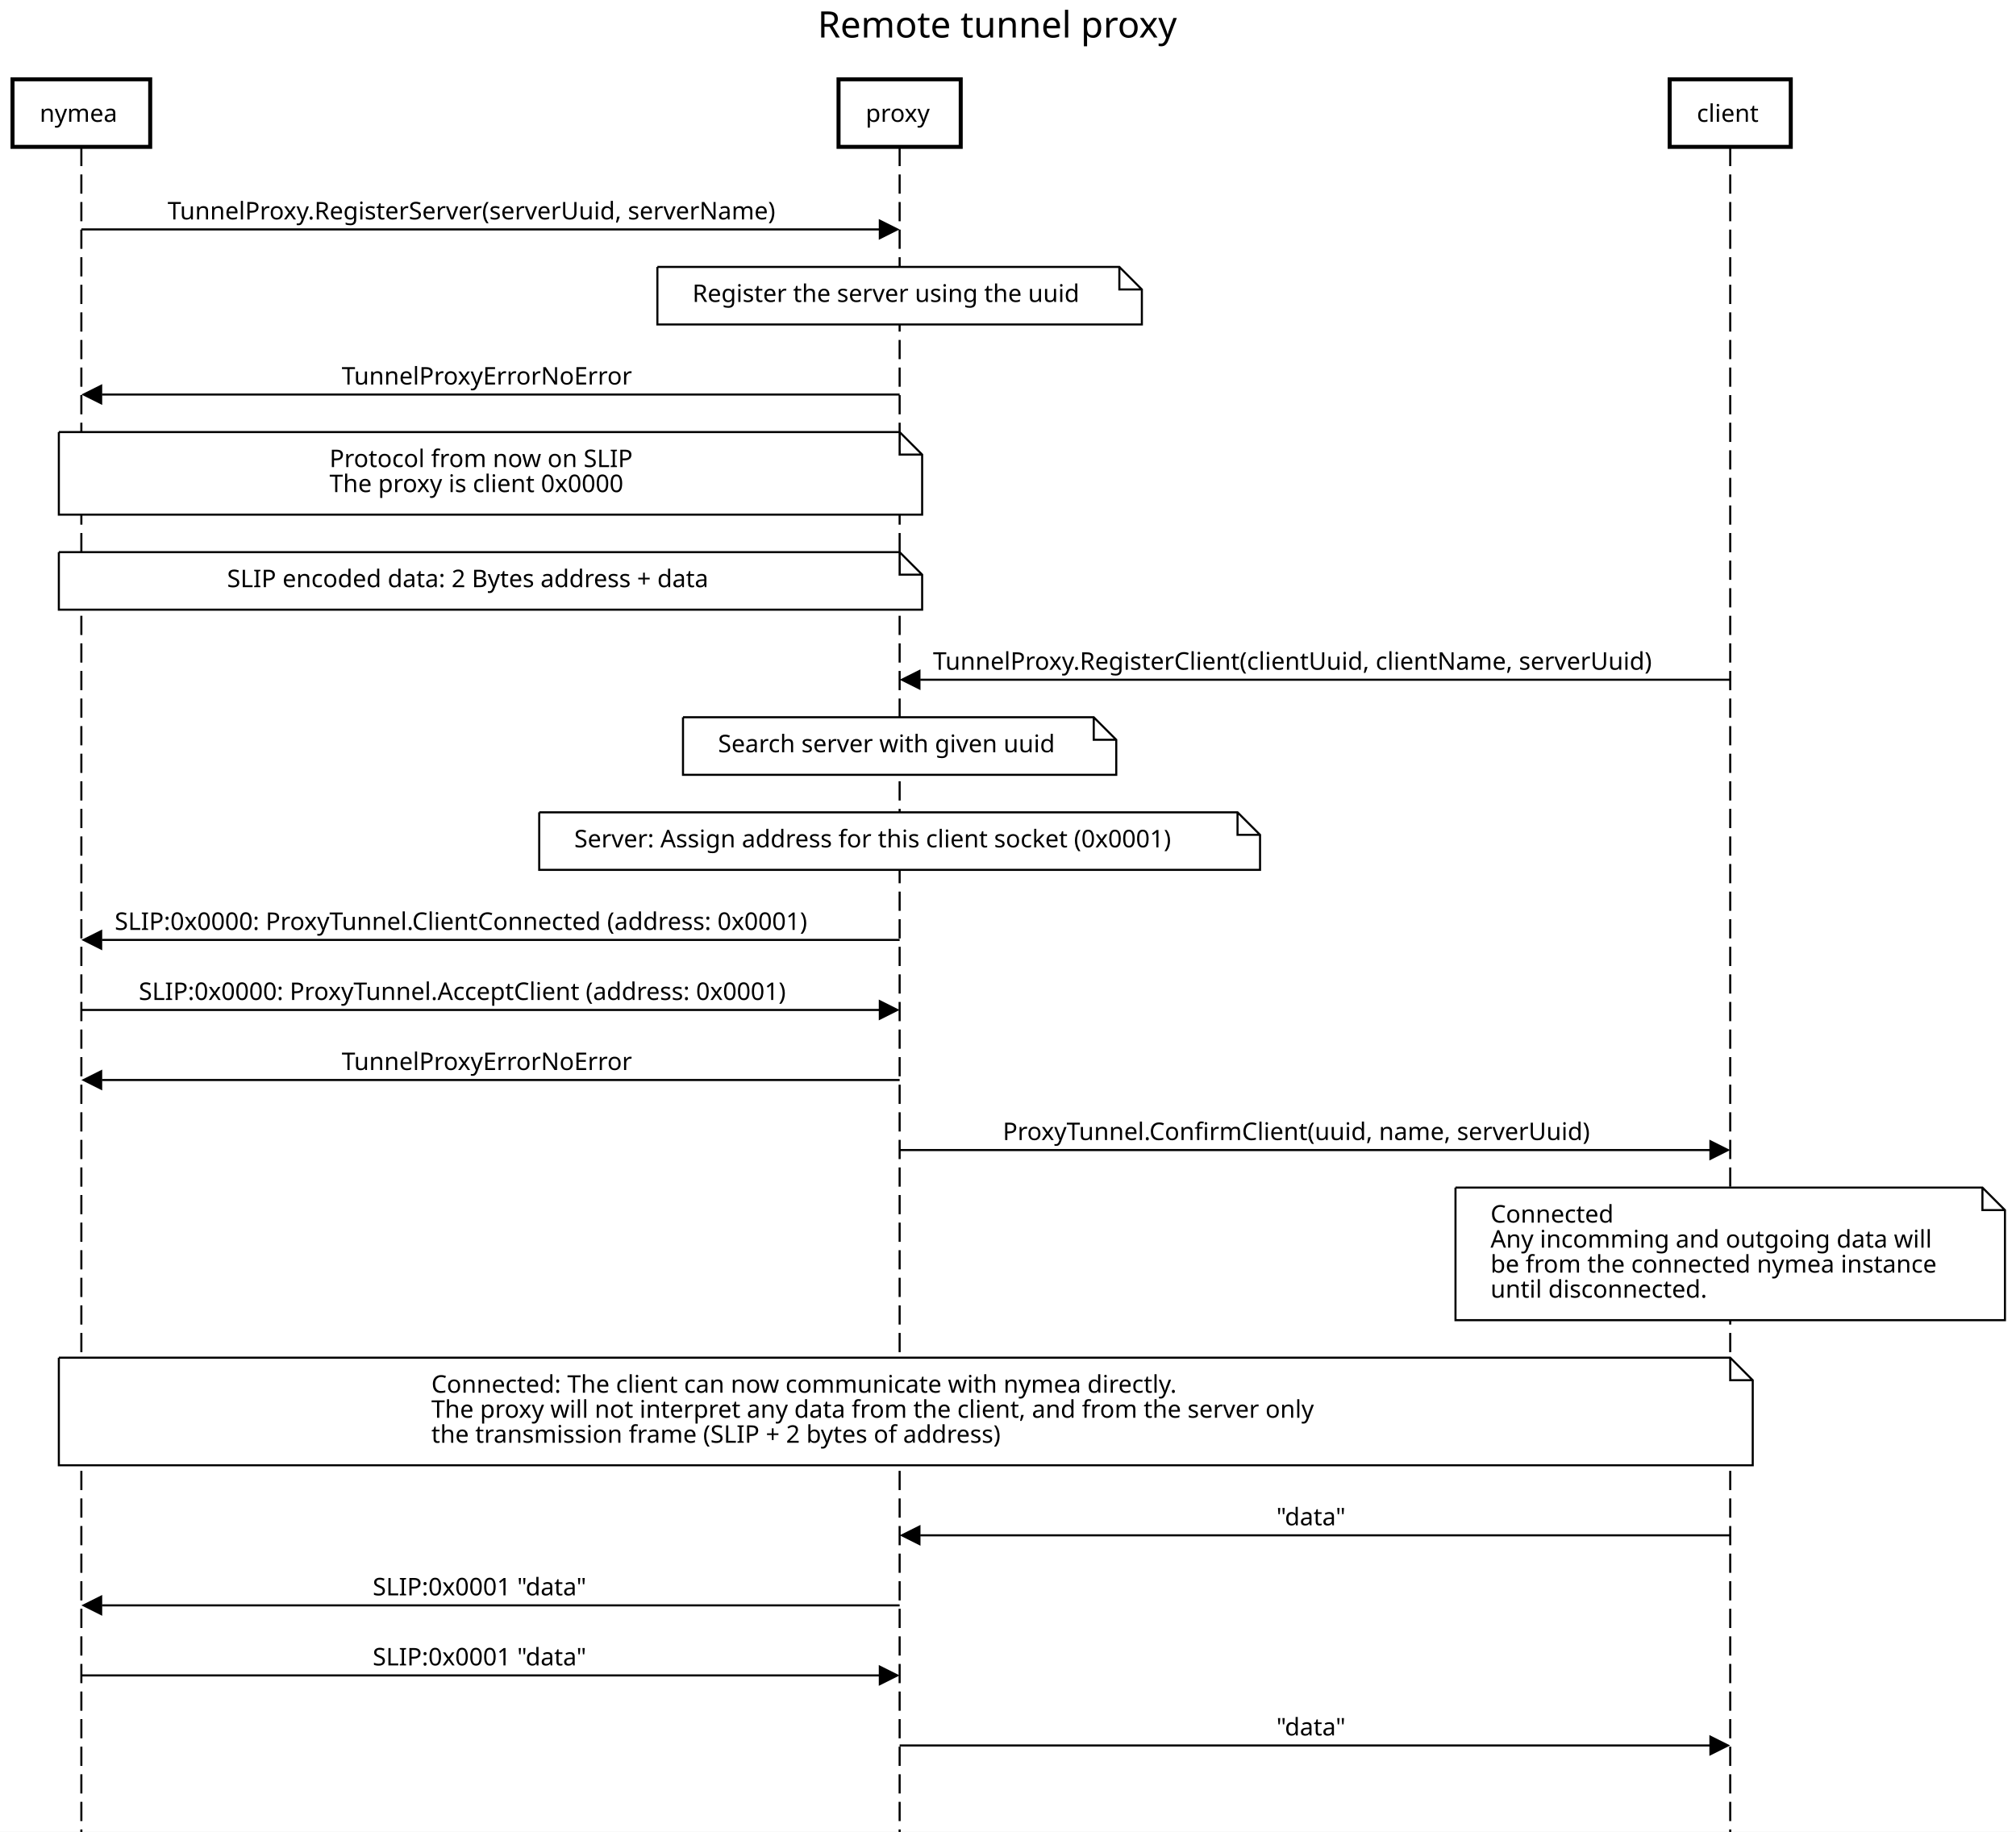
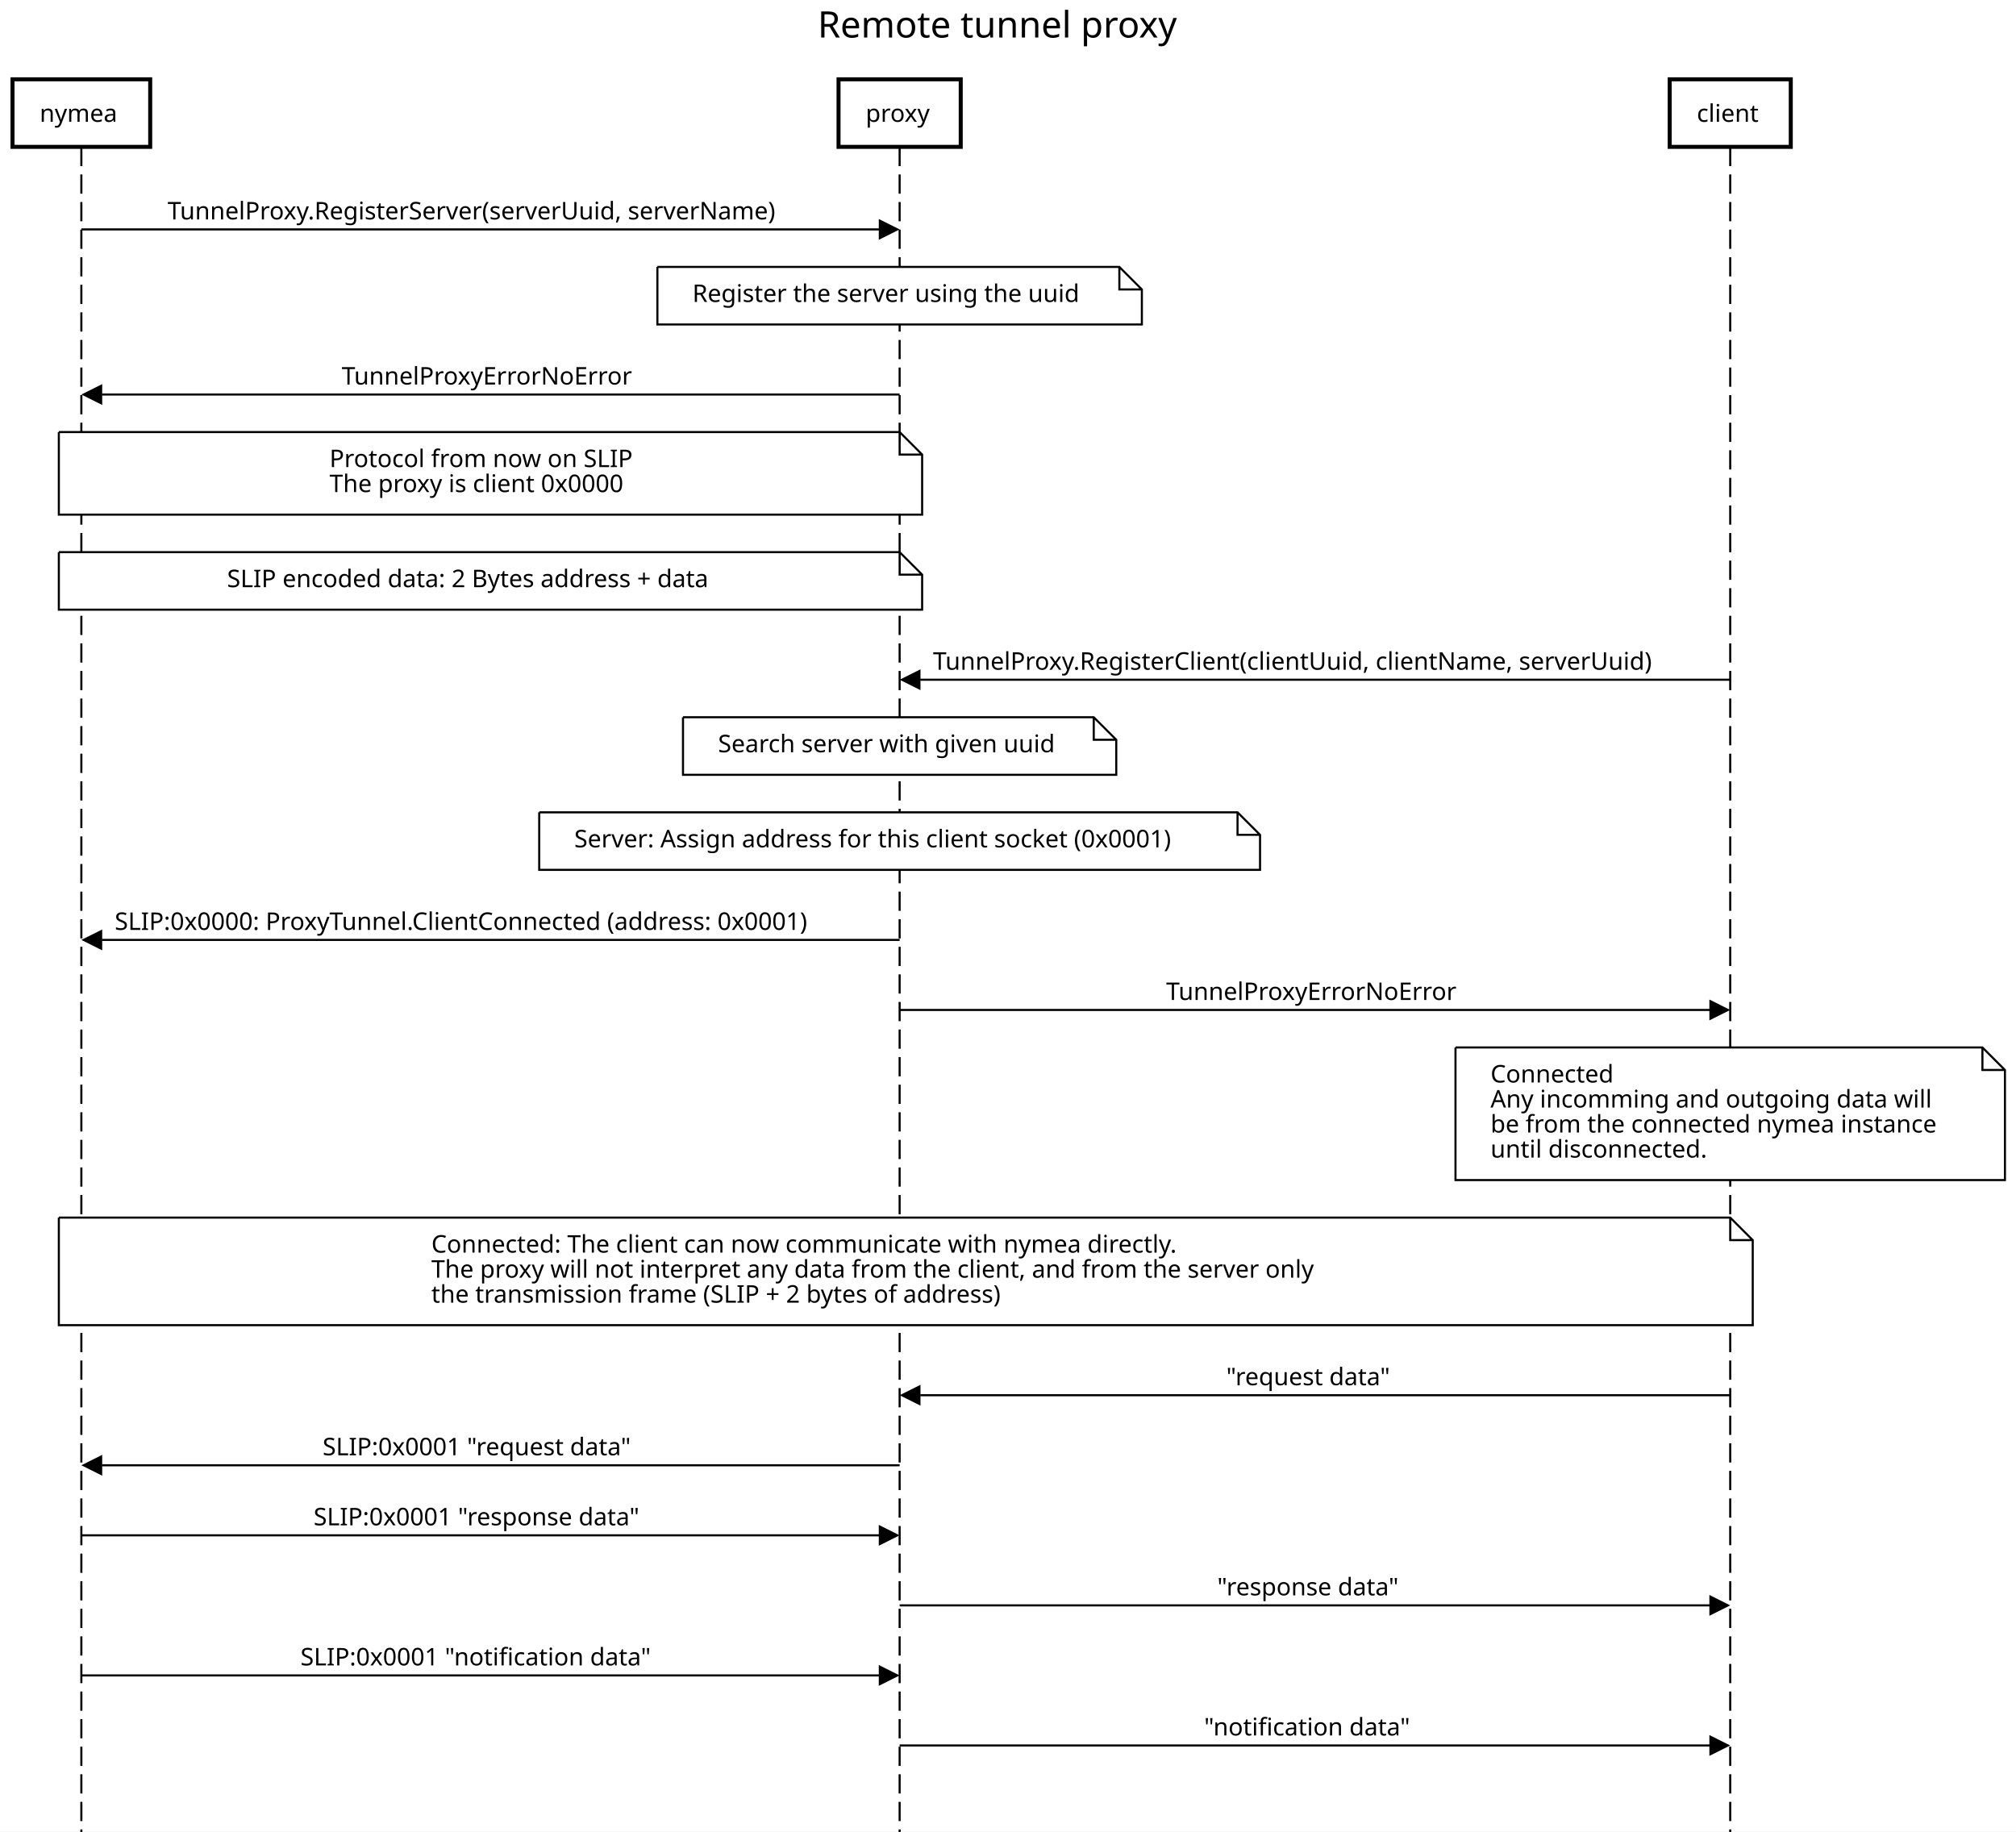
<svg xmlns="http://www.w3.org/2000/svg" version="1.1" width="1215" height="1104">
  <defs />
  <g>
    <g />
    <g />
    <g />
    <g />
    <g />
    <g />
    <g />
    <g />
    <g />
    <g />
    <g />
    <g />
    <g />
    <g />
    <g />
    <g />
    <g />
    <g />
    <g />
    <g />
    <g />
    <g />
    <g />
    <g />
    <g>
      <rect fill="white" stroke="none" x="0" y="0" width="1215" height="1104" />
    </g>
    <g>
      <text fill="black" stroke="none" font-family="sans-serif" font-size="16.5pt" font-style="normal" font-weight="normal" text-decoration="normal" x="492.78" y="22.618" text-anchor="start" dominant-baseline="alphabetic" xml:space="preserve">Remote tunnel proxy</text>
    </g>
    <g />
    <g>
      <path fill="none" stroke="black" paint-order="fill stroke markers" d=" M 49.031 88.512 L 49.031 1104.813" stroke-miterlimit="10" stroke-width="1.257" stroke-dasharray="11.599,5.026" />
      <path fill="none" stroke="black" paint-order="fill stroke markers" d=" M 542.188 88.512 L 542.188 1104.813" stroke-miterlimit="10" stroke-width="1.257" stroke-dasharray="11.599,5.026" />
      <path fill="none" stroke="black" paint-order="fill stroke markers" d=" M 1042.766 88.512 L 1042.766 1104.813" stroke-miterlimit="10" stroke-width="1.257" stroke-dasharray="11.599,5.026" />
    </g>
    <g>
      <path fill="none" stroke="none" />
      <g>
        <path fill="white" stroke="black" paint-order="fill stroke markers" d=" M 7.539 47.799 L 90.523 47.799 L 90.523 88.512 L 7.539 88.512 L 7.539 47.799 Z" stroke-miterlimit="10" stroke-width="2.413" stroke-dasharray="" />
      </g>
      <g>
        <g />
        <text fill="black" stroke="none" font-family="sans-serif" font-size="11pt" font-style="normal" font-weight="normal" text-decoration="normal" x="23.9" y="73.433" text-anchor="start" dominant-baseline="alphabetic" xml:space="preserve">nymea</text>
      </g>
      <path fill="none" stroke="none" />
      <g>
        <path fill="white" stroke="black" paint-order="fill stroke markers" d=" M 505.367 47.799 L 579.009 47.799 L 579.009 88.512 L 505.367 88.512 L 505.367 47.799 Z" stroke-miterlimit="10" stroke-width="2.413" stroke-dasharray="" />
      </g>
      <g>
        <g />
        <text fill="black" stroke="none" font-family="sans-serif" font-size="11pt" font-style="normal" font-weight="normal" text-decoration="normal" x="521.728" y="73.433" text-anchor="start" dominant-baseline="alphabetic" xml:space="preserve">proxy</text>
      </g>
      <path fill="none" stroke="none" />
      <g>
        <path fill="white" stroke="black" paint-order="fill stroke markers" d=" M 1006.275 47.799 L 1079.258 47.799 L 1079.258 88.512 L 1006.275 88.512 L 1006.275 47.799 Z" stroke-miterlimit="10" stroke-width="2.413" stroke-dasharray="" />
      </g>
      <g>
        <g />
        <text fill="black" stroke="none" font-family="sans-serif" font-size="11pt" font-style="normal" font-weight="normal" text-decoration="normal" x="1022.635" y="73.433" text-anchor="start" dominant-baseline="alphabetic" xml:space="preserve">client</text>
      </g>
    </g>
    <g>
      <g>
        <g>
          <rect fill="white" stroke="none" x="98.756" y="118.669" width="393.708" height="19.602" />
        </g>
        <text fill="black" stroke="none" font-family="sans-serif" font-size="11pt" font-style="normal" font-weight="normal" text-decoration="normal" x="101.018" y="132.24" text-anchor="start" dominant-baseline="alphabetic" xml:space="preserve">TunnelProxy.RegisterServer(serverUuid, serverName)</text>
      </g>
      <g>
        <path fill="none" stroke="black" paint-order="fill stroke markers" d=" M 49.031 138.271 L 529.774 138.271" stroke-miterlimit="10" stroke-width="1.257" stroke-dasharray="" />
        <g transform="translate(542.1883,138.2712) translate(-542.1883,-138.2712)">
          <path fill="black" stroke="none" paint-order="stroke fill markers" d=" M 529.623 131.988 L 542.188 138.271 L 529.623 144.554 Z" />
        </g>
      </g>
      <path fill="white" stroke="black" paint-order="fill stroke markers" d=" M 396.197 160.889 L 674.609 160.889 L 688.18 174.46 L 688.18 195.57 L 396.197 195.57 L 396.197 160.889 M 674.609 160.889 L 674.609 174.46 L 688.18 174.46" stroke-miterlimit="10" stroke-width="1.257" stroke-dasharray="" />
      <g>
        <text fill="black" stroke="none" font-family="sans-serif" font-size="11pt" font-style="normal" font-weight="normal" text-decoration="normal" x="417.307" y="181.999" text-anchor="start" dominant-baseline="alphabetic" xml:space="preserve">Register the server using the uuid</text>
      </g>
      <g>
        <g>
          <rect fill="white" stroke="none" x="203.69" y="218.188" width="183.839" height="19.602" />
        </g>
        <text fill="black" stroke="none" font-family="sans-serif" font-size="11pt" font-style="normal" font-weight="normal" text-decoration="normal" x="205.952" y="231.759" text-anchor="start" dominant-baseline="alphabetic" xml:space="preserve">TunnelProxyErrorNoError</text>
      </g>
      <g>
        <path fill="none" stroke="black" paint-order="fill stroke markers" d=" M 542.188 237.79 L 61.446 237.79" stroke-miterlimit="10" stroke-width="1.257" stroke-dasharray="" />
        <g transform="translate(49.03124,237.7903) translate(-49.03124,-237.7903)">
          <path fill="black" stroke="none" paint-order="stroke fill markers" d=" M 61.597 231.508 L 49.031 237.79 L 61.597 244.073 Z" />
        </g>
      </g>
      <path fill="white" stroke="black" paint-order="fill stroke markers" d=" M 35.46 260.408 L 542.188 260.408 L 555.759 273.979 L 555.759 310.168 L 35.46 310.168 L 35.46 260.408 M 542.188 260.408 L 542.188 273.979 L 555.759 273.979" stroke-miterlimit="10" stroke-width="1.257" stroke-dasharray="" />
      <g>
        <text fill="black" stroke="none" font-family="sans-serif" font-size="11pt" font-style="normal" font-weight="normal" text-decoration="normal" x="198.583" y="281.518" text-anchor="start" dominant-baseline="alphabetic" xml:space="preserve">Protocol from now on SLIP</text>
        <text fill="black" stroke="none" font-family="sans-serif" font-size="11pt" font-style="normal" font-weight="normal" text-decoration="normal" x="198.583" y="296.597" text-anchor="start" dominant-baseline="alphabetic" xml:space="preserve">The proxy is client 0x0000</text>
      </g>
      <path fill="white" stroke="black" paint-order="fill stroke markers" d=" M 35.46 332.786 L 542.188 332.786 L 555.759 346.357 L 555.759 367.467 L 35.46 367.467 L 35.46 332.786 M 542.188 332.786 L 542.188 346.357 L 555.759 346.357" stroke-miterlimit="10" stroke-width="1.257" stroke-dasharray="" />
      <g>
        <text fill="black" stroke="none" font-family="sans-serif" font-size="11pt" font-style="normal" font-weight="normal" text-decoration="normal" x="136.847" y="353.896" text-anchor="start" dominant-baseline="alphabetic" xml:space="preserve">SLIP encoded data: 2 Bytes address + data</text>
      </g>
      <g>
        <g>
          <rect fill="white" stroke="none" x="560.031" y="390.085" width="464.892" height="19.602" />
        </g>
        <text fill="black" stroke="none" font-family="sans-serif" font-size="11pt" font-style="normal" font-weight="normal" text-decoration="normal" x="562.293" y="403.655" text-anchor="start" dominant-baseline="alphabetic" xml:space="preserve">TunnelProxy.RegisterClient(clientUuid, clientName, serverUuid)</text>
      </g>
      <g>
        <path fill="none" stroke="black" paint-order="fill stroke markers" d=" M 1042.766 409.687 L 554.603 409.687" stroke-miterlimit="10" stroke-width="1.257" stroke-dasharray="" />
        <g transform="translate(542.1883,409.6869) translate(-542.1883,-409.6869)">
          <path fill="black" stroke="none" paint-order="stroke fill markers" d=" M 554.754 403.404 L 542.188 409.687 L 554.754 415.97 Z" />
        </g>
      </g>
      <path fill="white" stroke="black" paint-order="fill stroke markers" d=" M 411.631 432.305 L 659.175 432.305 L 672.746 445.876 L 672.746 466.986 L 411.631 466.986 L 411.631 432.305 M 659.175 432.305 L 659.175 445.876 L 672.746 445.876" stroke-miterlimit="10" stroke-width="1.257" stroke-dasharray="" />
      <g>
        <text fill="black" stroke="none" font-family="sans-serif" font-size="11pt" font-style="normal" font-weight="normal" text-decoration="normal" x="432.741" y="453.415" text-anchor="start" dominant-baseline="alphabetic" xml:space="preserve">Search server with given uuid</text>
      </g>
      <path fill="white" stroke="black" paint-order="fill stroke markers" d=" M 324.973 489.604 L 745.833 489.604 L 759.404 503.175 L 759.404 524.285 L 324.973 524.285 L 324.973 489.604 M 745.833 489.604 L 745.833 503.175 L 759.404 503.175" stroke-miterlimit="10" stroke-width="1.257" stroke-dasharray="" />
      <g>
        <text fill="black" stroke="none" font-family="sans-serif" font-size="11pt" font-style="normal" font-weight="normal" text-decoration="normal" x="346.083" y="510.714" text-anchor="start" dominant-baseline="alphabetic" xml:space="preserve">Server: Assign address for this client socket (0x0001)</text>
      </g>
      <g>
        <g>
          <rect fill="white" stroke="none" x="66.874" y="546.903" width="457.471" height="19.602" />
        </g>
        <text fill="black" stroke="none" font-family="sans-serif" font-size="11pt" font-style="normal" font-weight="normal" text-decoration="normal" x="69.136" y="560.473" text-anchor="start" dominant-baseline="alphabetic" xml:space="preserve">SLIP:0x0000: ProxyTunnel.ClientConnected (address: 0x0001)</text>
      </g>
      <g>
        <path fill="none" stroke="black" paint-order="fill stroke markers" d=" M 542.188 566.505 L 61.446 566.505" stroke-miterlimit="10" stroke-width="1.257" stroke-dasharray="" />
        <g transform="translate(49.03124,566.5049) translate(-49.03124,-566.5049)">
          <path fill="black" stroke="none" paint-order="stroke fill markers" d=" M 61.597 560.222 L 49.031 566.505 L 61.597 572.788 Z" />
        </g>
      </g>
      <g>
        <g>
-           <rect fill="white" stroke="none" x="81.374" y="589.123" width="428.471" height="19.602" />
-         </g>
-         <text fill="black" stroke="none" font-family="sans-serif" font-size="11pt" font-style="normal" font-weight="normal" text-decoration="normal" x="83.636" y="602.694" text-anchor="start" dominant-baseline="alphabetic" xml:space="preserve">SLIP:0x0000: ProxyTunnel.AcceptClient (address: 0x0001)</text>
-       </g>
-       <g>
-         <path fill="none" stroke="black" paint-order="fill stroke markers" d=" M 49.031 608.725 L 529.774 608.725" stroke-miterlimit="10" stroke-width="1.257" stroke-dasharray="" />
-         <g transform="translate(542.1883,608.7251) translate(-542.1883,-608.7251)">
-           <path fill="black" stroke="none" paint-order="stroke fill markers" d=" M 529.623 602.442 L 542.188 608.725 L 529.623 615.008 Z" />
-         </g>
-       </g>
-       <g>
-         <g>
-           <rect fill="white" stroke="none" x="203.69" y="631.343" width="183.839" height="19.602" />
-         </g>
-         <text fill="black" stroke="none" font-family="sans-serif" font-size="11pt" font-style="normal" font-weight="normal" text-decoration="normal" x="205.952" y="644.914" text-anchor="start" dominant-baseline="alphabetic" xml:space="preserve">TunnelProxyErrorNoError</text>
-       </g>
-       <g>
-         <path fill="none" stroke="black" paint-order="fill stroke markers" d=" M 542.188 650.945 L 61.446 650.945" stroke-miterlimit="10" stroke-width="1.257" stroke-dasharray="" />
-         <g transform="translate(49.03124,650.9453) translate(-49.03124,-650.9453)">
-           <path fill="black" stroke="none" paint-order="stroke fill markers" d=" M 61.597 644.663 L 49.031 650.945 L 61.597 657.228 Z" />
-         </g>
-       </g>
-       <g>
-         <g>
-           <rect fill="white" stroke="none" x="602.097" y="673.563" width="380.76" height="19.602" />
-         </g>
-         <text fill="black" stroke="none" font-family="sans-serif" font-size="11pt" font-style="normal" font-weight="normal" text-decoration="normal" x="604.359" y="687.134" text-anchor="start" dominant-baseline="alphabetic" xml:space="preserve">ProxyTunnel.ConfirmClient(uuid, name, serverUuid)</text>
-       </g>
-       <g>
-         <path fill="none" stroke="black" paint-order="fill stroke markers" d=" M 542.188 693.166 L 1030.352 693.166" stroke-miterlimit="10" stroke-width="1.257" stroke-dasharray="" />
-         <g transform="translate(1042.766,693.1655) translate(-1042.766,-693.1655)">
-           <path fill="black" stroke="none" paint-order="stroke fill markers" d=" M 1030.201 686.883 L 1042.766 693.166 L 1030.201 699.448 Z" />
-         </g>
-       </g>
-       <path fill="white" stroke="black" paint-order="fill stroke markers" d=" M 877.196 715.783 L 1194.766 715.783 L 1208.337 729.354 L 1208.337 795.7 L 877.196 795.7 L 877.196 715.783 M 1194.766 715.783 L 1194.766 729.354 L 1208.337 729.354" stroke-miterlimit="10" stroke-width="1.257" stroke-dasharray="" />
-       <g>
-         <text fill="black" stroke="none" font-family="sans-serif" font-size="11pt" font-style="normal" font-weight="normal" text-decoration="normal" x="898.306" y="736.894" text-anchor="start" dominant-baseline="alphabetic" xml:space="preserve">Connected</text>
-         <text fill="black" stroke="none" font-family="sans-serif" font-size="11pt" font-style="normal" font-weight="normal" text-decoration="normal" x="898.306" y="751.972" text-anchor="start" dominant-baseline="alphabetic" xml:space="preserve">Any incomming and outgoing data will</text>
-         <text fill="black" stroke="none" font-family="sans-serif" font-size="11pt" font-style="normal" font-weight="normal" text-decoration="normal" x="898.306" y="767.051" text-anchor="start" dominant-baseline="alphabetic" xml:space="preserve">be from the connected nymea instance</text>
-         <text fill="black" stroke="none" font-family="sans-serif" font-size="11pt" font-style="normal" font-weight="normal" text-decoration="normal" x="898.306" y="782.13" text-anchor="start" dominant-baseline="alphabetic" xml:space="preserve">until disconnected.</text>
-       </g>
-       <path fill="white" stroke="black" paint-order="fill stroke markers" d=" M 35.46 818.318 L 1042.766 818.318 L 1056.337 831.889 L 1056.337 883.156 L 35.46 883.156 L 35.46 818.318 M 1042.766 818.318 L 1042.766 831.889 L 1056.337 831.889" stroke-miterlimit="10" stroke-width="1.257" stroke-dasharray="" />
-       <g>
-         <text fill="black" stroke="none" font-family="sans-serif" font-size="11pt" font-style="normal" font-weight="normal" text-decoration="normal" x="259.978" y="839.428" text-anchor="start" dominant-baseline="alphabetic" xml:space="preserve">Connected: The client can now communicate with nymea directly.</text>
-         <text fill="black" stroke="none" font-family="sans-serif" font-size="11pt" font-style="normal" font-weight="normal" text-decoration="normal" x="259.978" y="854.507" text-anchor="start" dominant-baseline="alphabetic" xml:space="preserve">The proxy will not interpret any data from the client, and from the server only</text>
-         <text fill="black" stroke="none" font-family="sans-serif" font-size="11pt" font-style="normal" font-weight="normal" text-decoration="normal" x="259.978" y="869.586" text-anchor="start" dominant-baseline="alphabetic" xml:space="preserve">the transmission frame (SLIP + 2 bytes of address)</text>
-       </g>
-       <g>
-         <g>
-           <rect fill="white" stroke="none" x="766.979" y="905.774" width="50.997" height="19.602" />
-         </g>
-         <text fill="black" stroke="none" font-family="sans-serif" font-size="11pt" font-style="normal" font-weight="normal" text-decoration="normal" x="769.241" y="919.345" text-anchor="start" dominant-baseline="alphabetic" xml:space="preserve">"data"</text>
-       </g>
-       <g>
-         <path fill="none" stroke="black" paint-order="fill stroke markers" d=" M 1042.766 925.377 L 554.603 925.377" stroke-miterlimit="10" stroke-width="1.257" stroke-dasharray="" />
+           <rect fill="white" stroke="none" x="700.558" y="589.123" width="183.839" height="19.602" />
+         </g>
+         <text fill="black" stroke="none" font-family="sans-serif" font-size="11pt" font-style="normal" font-weight="normal" text-decoration="normal" x="702.819" y="602.694" text-anchor="start" dominant-baseline="alphabetic" xml:space="preserve">TunnelProxyErrorNoError</text>
+       </g>
+       <g>
+         <path fill="none" stroke="black" paint-order="fill stroke markers" d=" M 542.188 608.725 L 1030.352 608.725" stroke-miterlimit="10" stroke-width="1.257" stroke-dasharray="" />
+         <g transform="translate(1042.766,608.7251) translate(-1042.766,-608.7251)">
+           <path fill="black" stroke="none" paint-order="stroke fill markers" d=" M 1030.201 602.442 L 1042.766 608.725 L 1030.201 615.008 Z" />
+         </g>
+       </g>
+       <path fill="white" stroke="black" paint-order="fill stroke markers" d=" M 877.196 631.343 L 1194.766 631.343 L 1208.337 644.914 L 1208.337 711.26 L 877.196 711.26 L 877.196 631.343 M 1194.766 631.343 L 1194.766 644.914 L 1208.337 644.914" stroke-miterlimit="10" stroke-width="1.257" stroke-dasharray="" />
+       <g>
+         <text fill="black" stroke="none" font-family="sans-serif" font-size="11pt" font-style="normal" font-weight="normal" text-decoration="normal" x="898.306" y="652.453" text-anchor="start" dominant-baseline="alphabetic" xml:space="preserve">Connected</text>
+         <text fill="black" stroke="none" font-family="sans-serif" font-size="11pt" font-style="normal" font-weight="normal" text-decoration="normal" x="898.306" y="667.532" text-anchor="start" dominant-baseline="alphabetic" xml:space="preserve">Any incomming and outgoing data will</text>
+         <text fill="black" stroke="none" font-family="sans-serif" font-size="11pt" font-style="normal" font-weight="normal" text-decoration="normal" x="898.306" y="682.61" text-anchor="start" dominant-baseline="alphabetic" xml:space="preserve">be from the connected nymea instance</text>
+         <text fill="black" stroke="none" font-family="sans-serif" font-size="11pt" font-style="normal" font-weight="normal" text-decoration="normal" x="898.306" y="697.689" text-anchor="start" dominant-baseline="alphabetic" xml:space="preserve">until disconnected.</text>
+       </g>
+       <path fill="white" stroke="black" paint-order="fill stroke markers" d=" M 35.46 733.878 L 1042.766 733.878 L 1056.337 747.449 L 1056.337 798.716 L 35.46 798.716 L 35.46 733.878 M 1042.766 733.878 L 1042.766 747.449 L 1056.337 747.449" stroke-miterlimit="10" stroke-width="1.257" stroke-dasharray="" />
+       <g>
+         <text fill="black" stroke="none" font-family="sans-serif" font-size="11pt" font-style="normal" font-weight="normal" text-decoration="normal" x="259.978" y="754.988" text-anchor="start" dominant-baseline="alphabetic" xml:space="preserve">Connected: The client can now communicate with nymea directly.</text>
+         <text fill="black" stroke="none" font-family="sans-serif" font-size="11pt" font-style="normal" font-weight="normal" text-decoration="normal" x="259.978" y="770.067" text-anchor="start" dominant-baseline="alphabetic" xml:space="preserve">The proxy will not interpret any data from the client, and from the server only</text>
+         <text fill="black" stroke="none" font-family="sans-serif" font-size="11pt" font-style="normal" font-weight="normal" text-decoration="normal" x="259.978" y="785.145" text-anchor="start" dominant-baseline="alphabetic" xml:space="preserve">the transmission frame (SLIP + 2 bytes of address)</text>
+       </g>
+       <g>
+         <g>
+           <rect fill="white" stroke="none" x="736.781" y="821.334" width="111.392" height="19.602" />
+         </g>
+         <text fill="black" stroke="none" font-family="sans-serif" font-size="11pt" font-style="normal" font-weight="normal" text-decoration="normal" x="739.043" y="834.905" text-anchor="start" dominant-baseline="alphabetic" xml:space="preserve">"request data"</text>
+       </g>
+       <g>
+         <path fill="none" stroke="black" paint-order="fill stroke markers" d=" M 1042.766 840.936 L 554.603 840.936" stroke-miterlimit="10" stroke-width="1.257" stroke-dasharray="" />
+         <g transform="translate(542.1883,840.9363) translate(-542.1883,-840.9363)">
+           <path fill="black" stroke="none" paint-order="stroke fill markers" d=" M 554.754 834.653 L 542.188 840.936 L 554.754 847.219 Z" />
+         </g>
+       </g>
+       <g>
+         <g>
+           <rect fill="white" stroke="none" x="192.164" y="863.554" width="206.892" height="19.602" />
+         </g>
+         <text fill="black" stroke="none" font-family="sans-serif" font-size="11pt" font-style="normal" font-weight="normal" text-decoration="normal" x="194.426" y="877.125" text-anchor="start" dominant-baseline="alphabetic" xml:space="preserve">SLIP:0x0001 "request data"</text>
+       </g>
+       <g>
+         <path fill="none" stroke="black" paint-order="fill stroke markers" d=" M 542.188 883.156 L 61.446 883.156" stroke-miterlimit="10" stroke-width="1.257" stroke-dasharray="" />
+         <g transform="translate(49.03124,883.1565) translate(-49.03124,-883.1565)">
+           <path fill="black" stroke="none" paint-order="stroke fill markers" d=" M 61.597 876.874 L 49.031 883.156 L 61.597 889.439 Z" />
+         </g>
+       </g>
+       <g>
+         <g>
+           <rect fill="white" stroke="none" x="186.73" y="905.774" width="217.76" height="19.602" />
+         </g>
+         <text fill="black" stroke="none" font-family="sans-serif" font-size="11pt" font-style="normal" font-weight="normal" text-decoration="normal" x="188.991" y="919.345" text-anchor="start" dominant-baseline="alphabetic" xml:space="preserve">SLIP:0x0001 "response data"</text>
+       </g>
+       <g>
+         <path fill="none" stroke="black" paint-order="fill stroke markers" d=" M 49.031 925.377 L 529.774 925.377" stroke-miterlimit="10" stroke-width="1.257" stroke-dasharray="" />
        <g transform="translate(542.1883,925.3767) translate(-542.1883,-925.3767)">
-           <path fill="black" stroke="none" paint-order="stroke fill markers" d=" M 554.754 919.094 L 542.188 925.377 L 554.754 931.659 Z" />
-         </g>
-       </g>
-       <g>
-         <g>
-           <rect fill="white" stroke="none" x="222.361" y="947.995" width="146.497" height="19.602" />
-         </g>
-         <text fill="black" stroke="none" font-family="sans-serif" font-size="11pt" font-style="normal" font-weight="normal" text-decoration="normal" x="224.623" y="961.565" text-anchor="start" dominant-baseline="alphabetic" xml:space="preserve">SLIP:0x0001 "data"</text>
-       </g>
-       <g>
-         <path fill="none" stroke="black" paint-order="fill stroke markers" d=" M 542.188 967.597 L 61.446 967.597" stroke-miterlimit="10" stroke-width="1.257" stroke-dasharray="" />
-         <g transform="translate(49.03124,967.5969) translate(-49.03124,-967.5969)">
-           <path fill="black" stroke="none" paint-order="stroke fill markers" d=" M 61.597 961.314 L 49.031 967.597 L 61.597 973.88 Z" />
-         </g>
-       </g>
-       <g>
-         <g>
-           <rect fill="white" stroke="none" x="222.361" y="990.215" width="146.497" height="19.602" />
-         </g>
-         <text fill="black" stroke="none" font-family="sans-serif" font-size="11pt" font-style="normal" font-weight="normal" text-decoration="normal" x="224.623" y="1003.786" text-anchor="start" dominant-baseline="alphabetic" xml:space="preserve">SLIP:0x0001 "data"</text>
+           <path fill="black" stroke="none" paint-order="stroke fill markers" d=" M 529.623 919.094 L 542.188 925.377 L 529.623 931.659 Z" />
+         </g>
+       </g>
+       <g>
+         <g>
+           <rect fill="white" stroke="none" x="731.347" y="947.995" width="122.26" height="19.602" />
+         </g>
+         <text fill="black" stroke="none" font-family="sans-serif" font-size="11pt" font-style="normal" font-weight="normal" text-decoration="normal" x="733.609" y="961.565" text-anchor="start" dominant-baseline="alphabetic" xml:space="preserve">"response data"</text>
+       </g>
+       <g>
+         <path fill="none" stroke="black" paint-order="fill stroke markers" d=" M 542.188 967.597 L 1030.352 967.597" stroke-miterlimit="10" stroke-width="1.257" stroke-dasharray="" />
+         <g transform="translate(1042.766,967.5969) translate(-1042.766,-967.5969)">
+           <path fill="black" stroke="none" paint-order="stroke fill markers" d=" M 1030.201 961.314 L 1042.766 967.597 L 1030.201 973.88 Z" />
+         </g>
+       </g>
+       <g>
+         <g>
+           <rect fill="white" stroke="none" x="178.822" y="990.215" width="233.576" height="19.602" />
+         </g>
+         <text fill="black" stroke="none" font-family="sans-serif" font-size="11pt" font-style="normal" font-weight="normal" text-decoration="normal" x="181.083" y="1003.786" text-anchor="start" dominant-baseline="alphabetic" xml:space="preserve">SLIP:0x0001 "notification data"</text>
      </g>
      <g>
        <path fill="none" stroke="black" paint-order="fill stroke markers" d=" M 49.031 1009.817 L 529.774 1009.817" stroke-miterlimit="10" stroke-width="1.257" stroke-dasharray="" />
        <g transform="translate(542.1883,1009.817) translate(-542.1883,-1009.817)">
          <path fill="black" stroke="none" paint-order="stroke fill markers" d=" M 529.623 1003.534 L 542.188 1009.817 L 529.623 1016.1 Z" />
        </g>
      </g>
      <g>
        <g>
-           <rect fill="white" stroke="none" x="766.979" y="1032.435" width="50.997" height="19.602" />
-         </g>
-         <text fill="black" stroke="none" font-family="sans-serif" font-size="11pt" font-style="normal" font-weight="normal" text-decoration="normal" x="769.241" y="1046.006" text-anchor="start" dominant-baseline="alphabetic" xml:space="preserve">"data"</text>
+           <rect fill="white" stroke="none" x="723.439" y="1032.435" width="138.076" height="19.602" />
+         </g>
+         <text fill="black" stroke="none" font-family="sans-serif" font-size="11pt" font-style="normal" font-weight="normal" text-decoration="normal" x="725.701" y="1046.006" text-anchor="start" dominant-baseline="alphabetic" xml:space="preserve">"notification data"</text>
      </g>
      <g>
        <path fill="none" stroke="black" paint-order="fill stroke markers" d=" M 542.188 1052.037 L 1030.352 1052.037" stroke-miterlimit="10" stroke-width="1.257" stroke-dasharray="" />
        <g transform="translate(1042.766,1052.037) translate(-1042.766,-1052.037)">
          <path fill="black" stroke="none" paint-order="stroke fill markers" d=" M 1030.201 1045.755 L 1042.766 1052.037 L 1030.201 1058.32 Z" />
        </g>
      </g>
    </g>
    <g />
    <g />
    <g />
  </g>
</svg>
